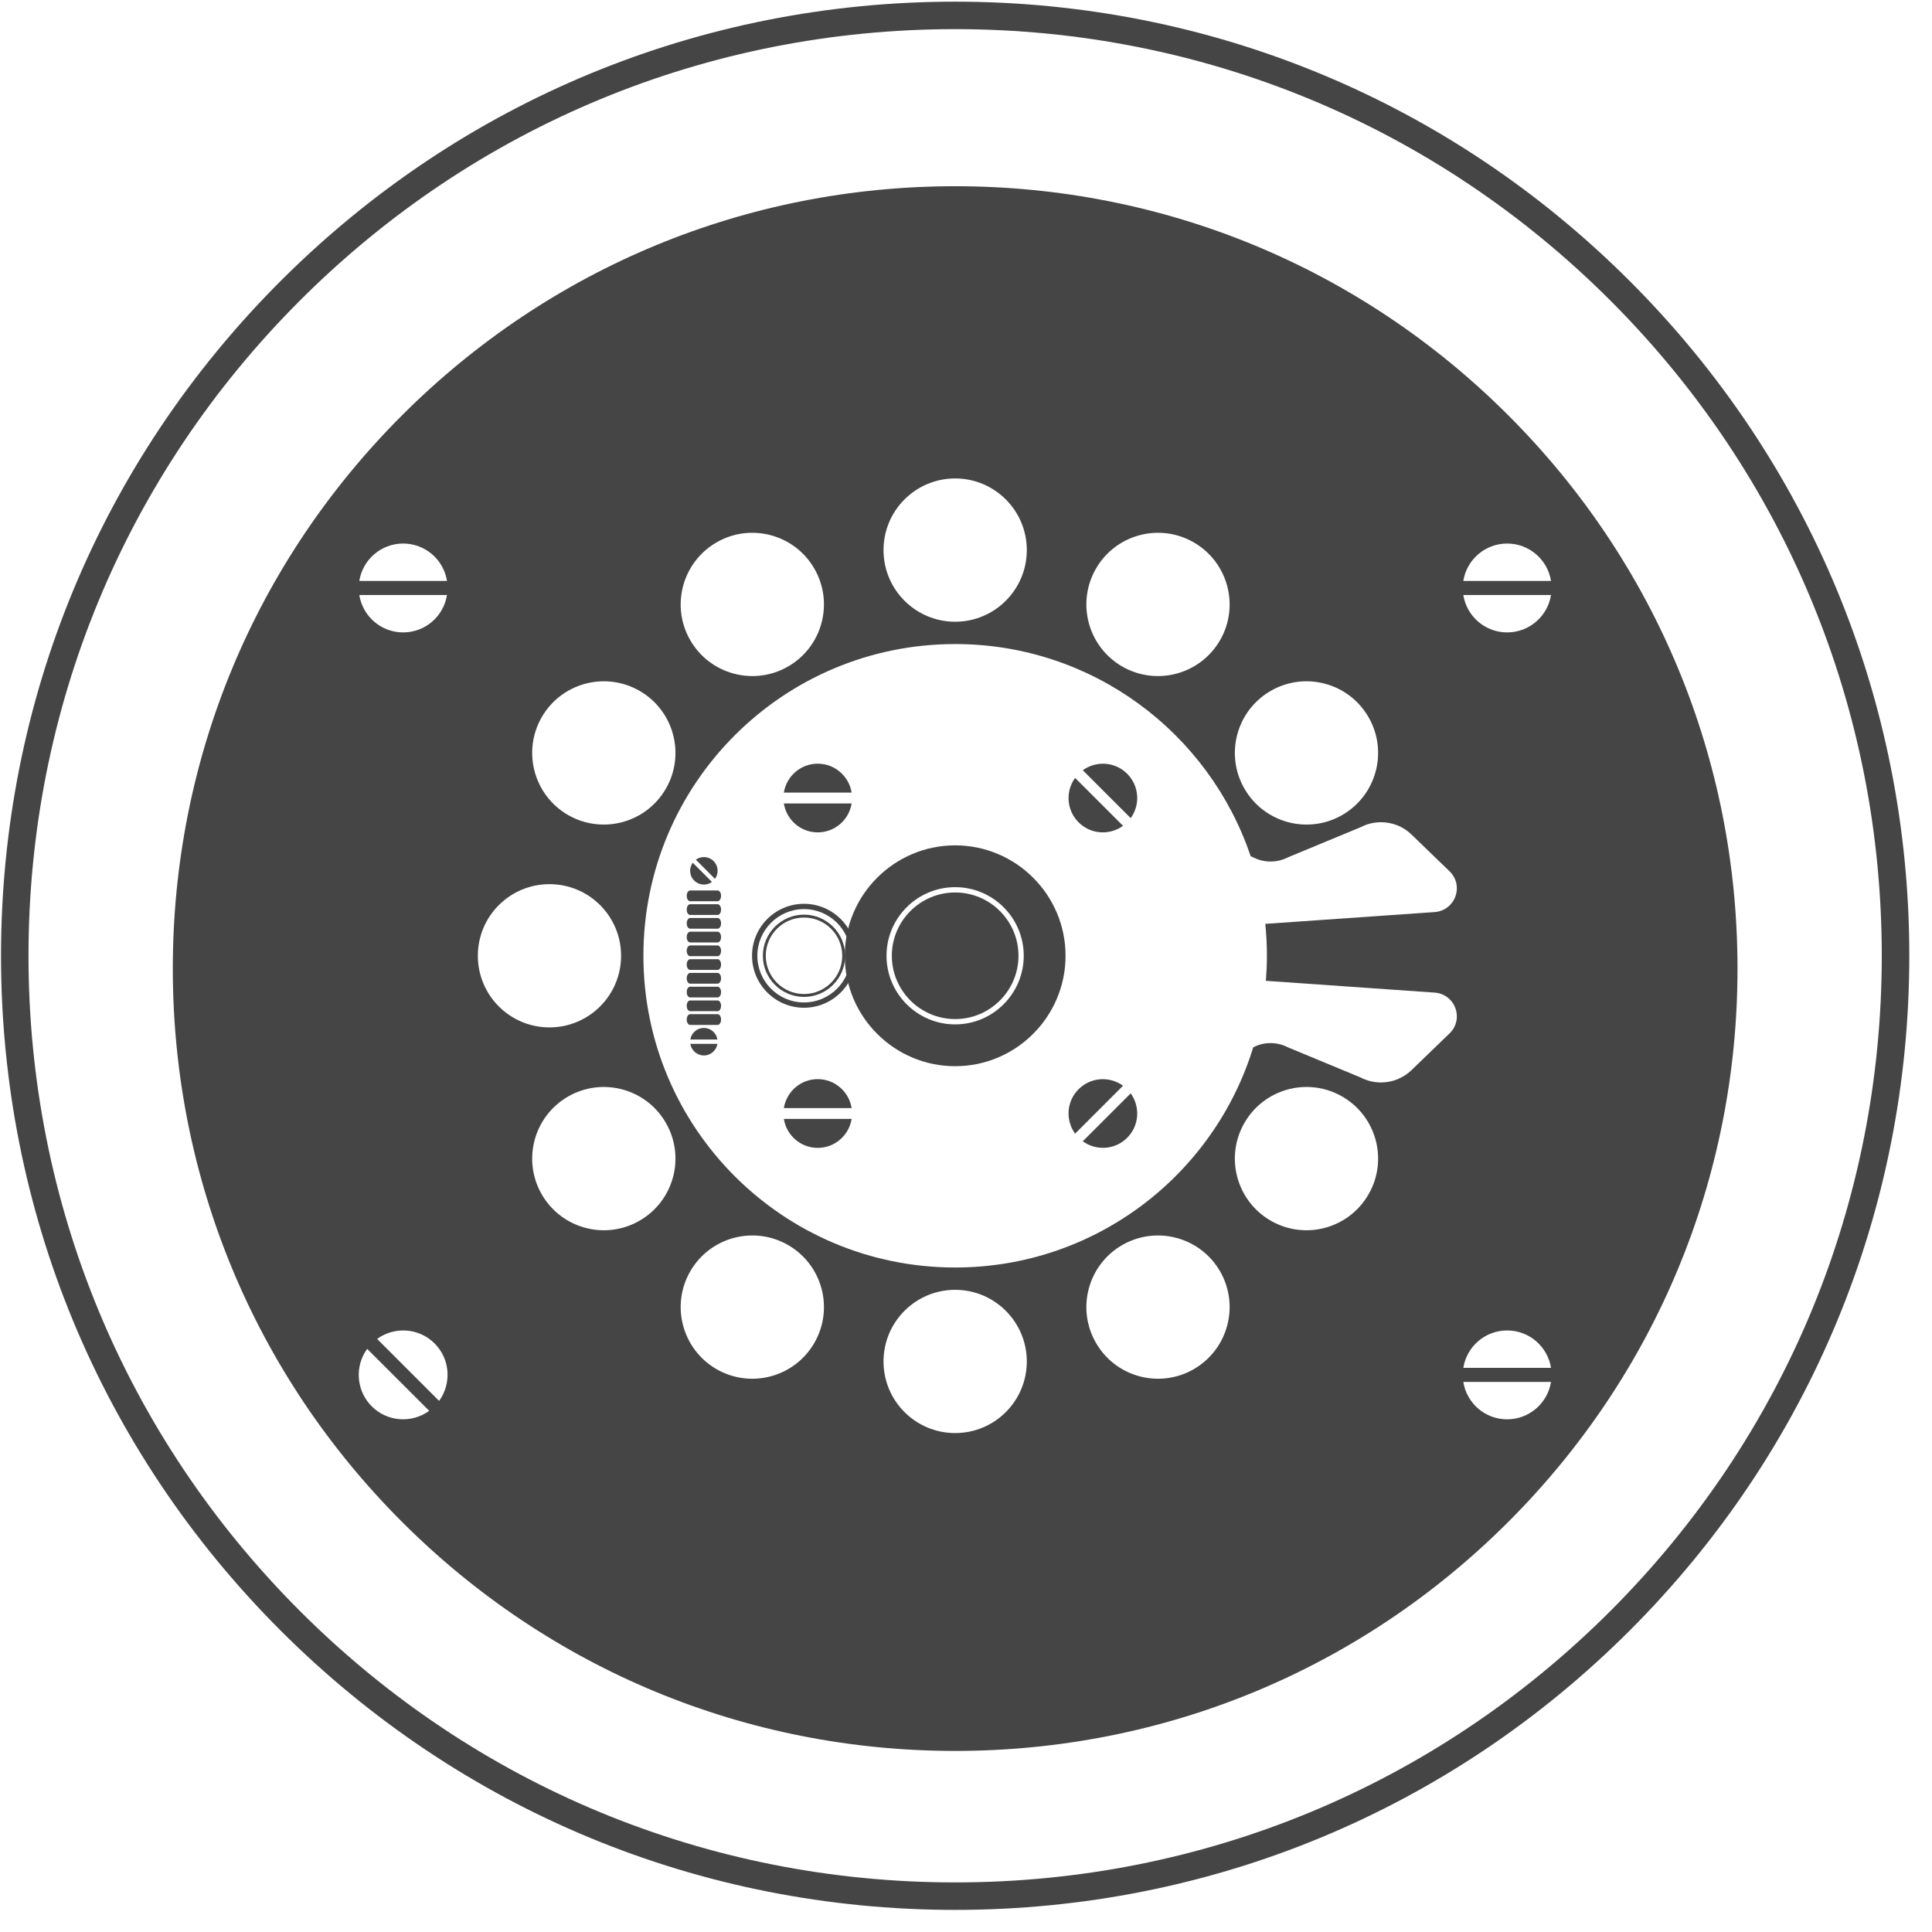
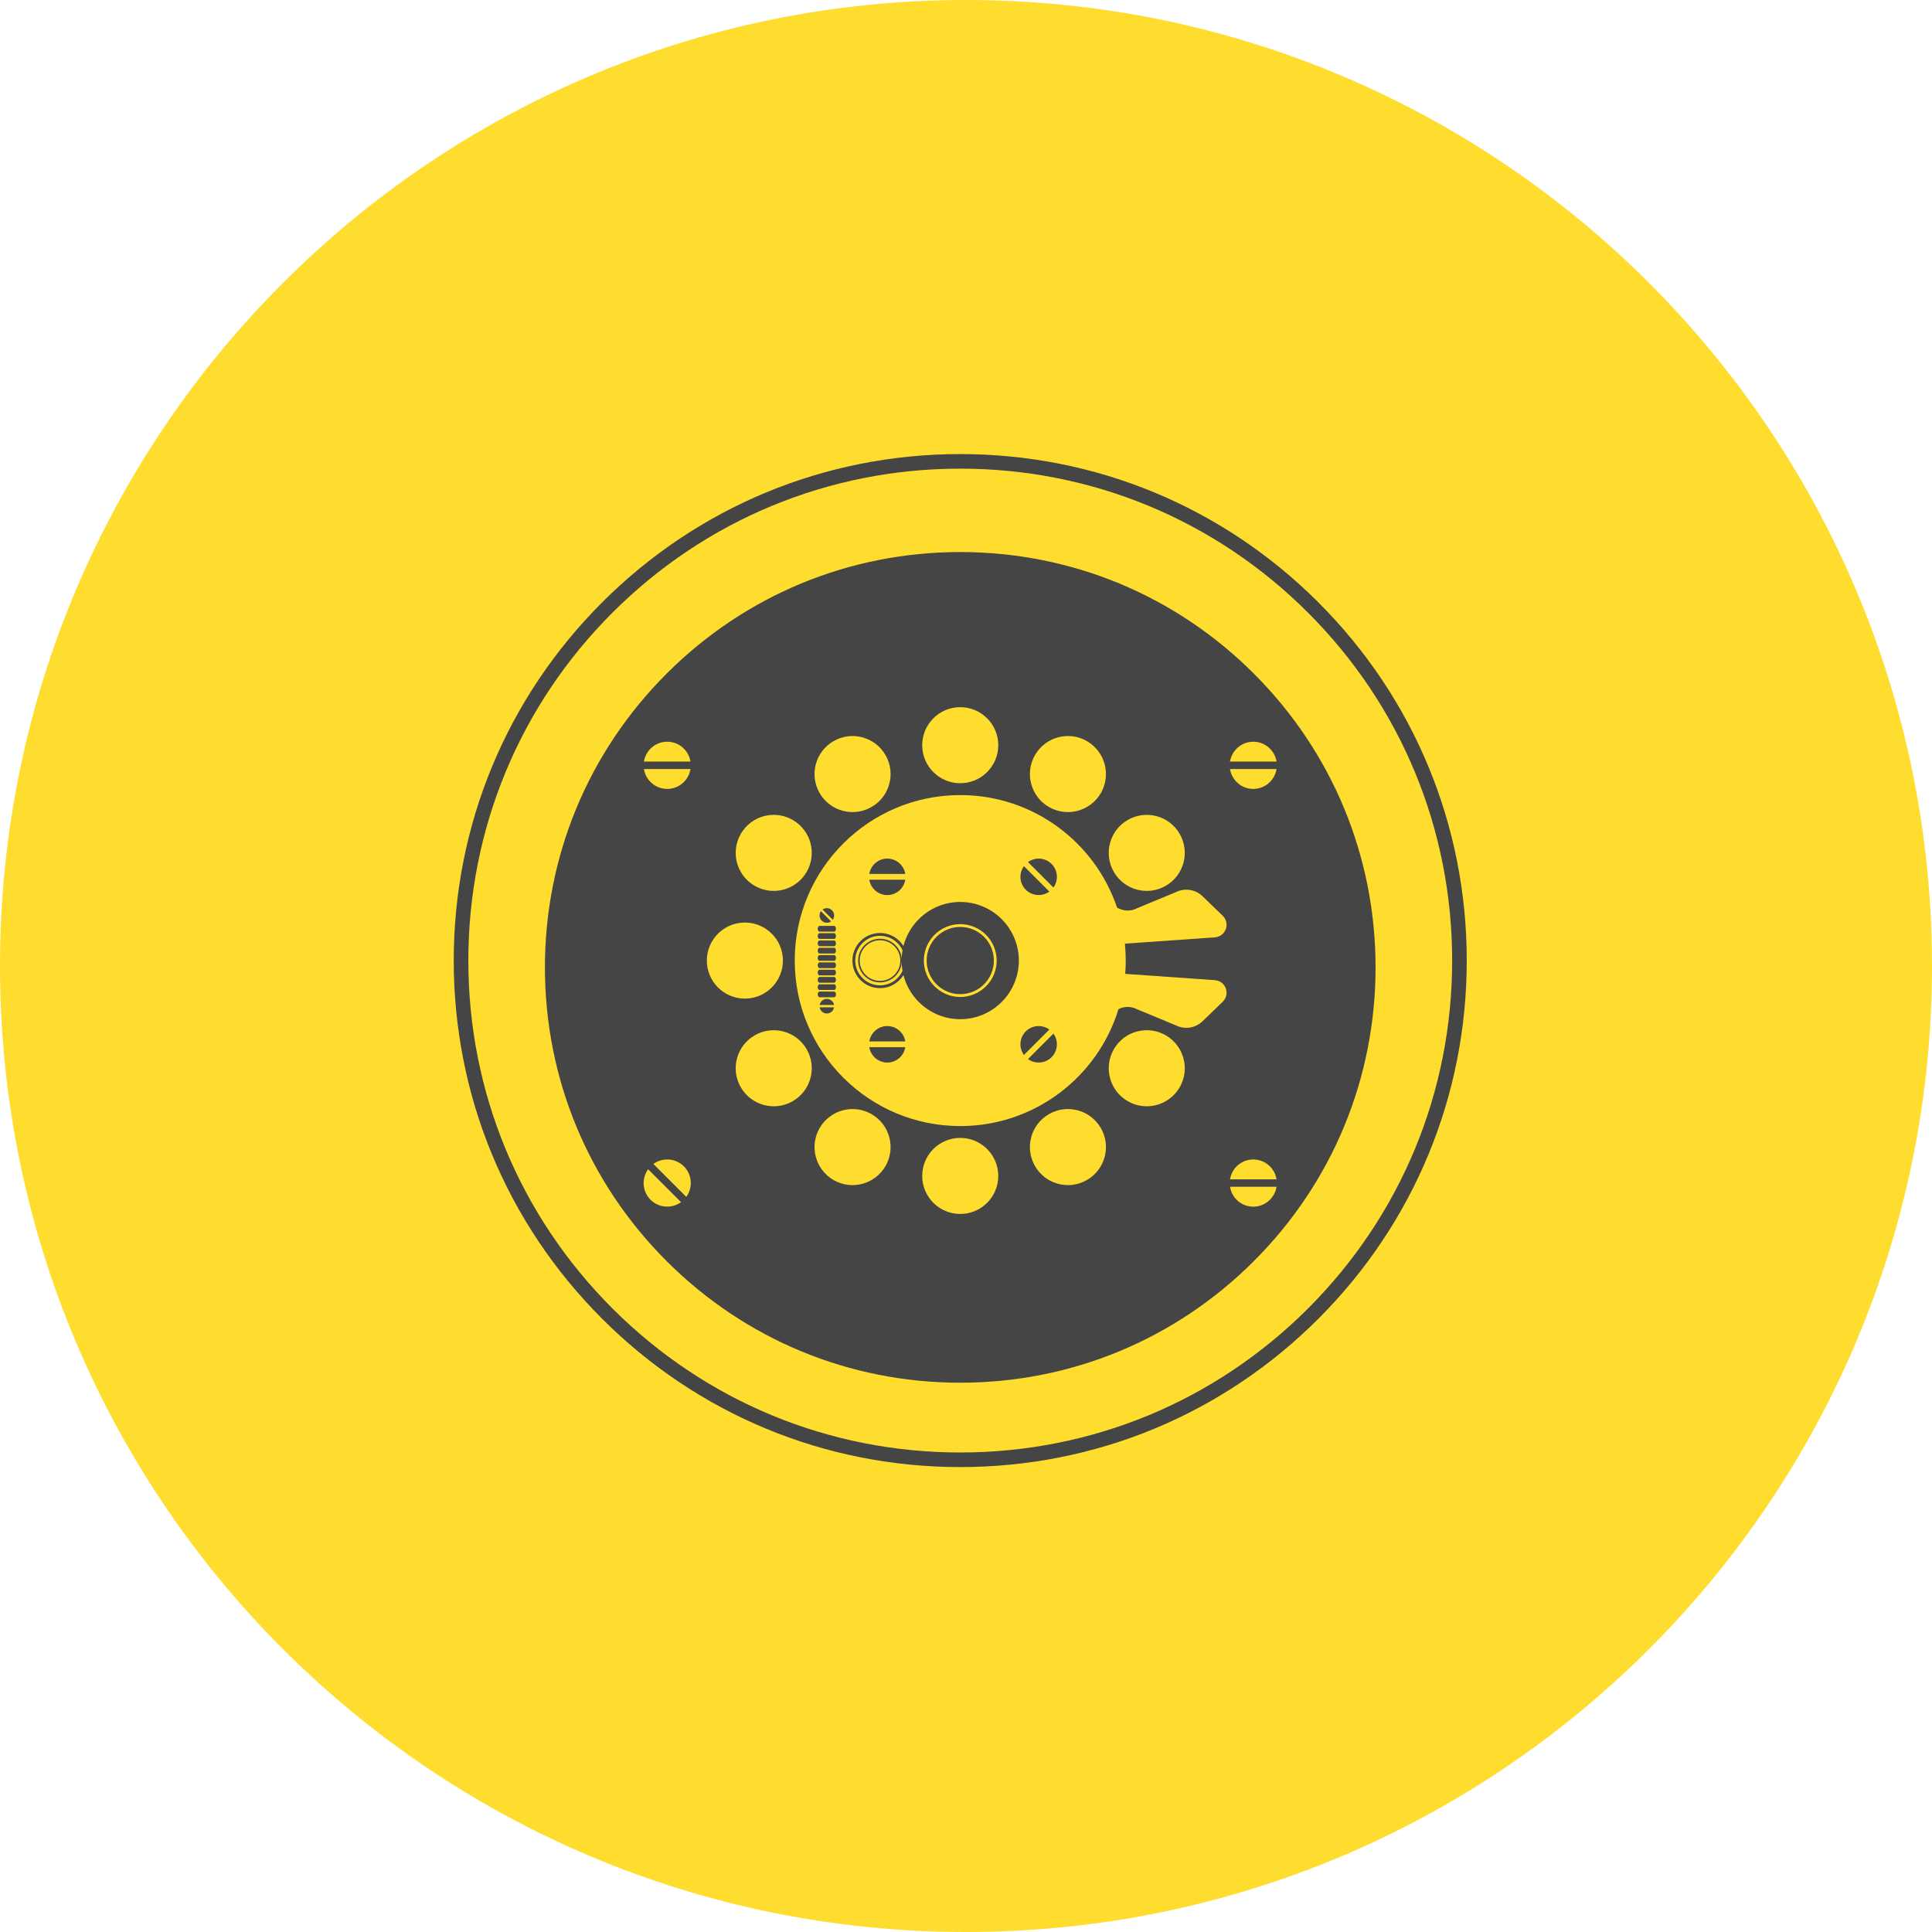
- <svg xmlns="http://www.w3.org/2000/svg" width="36px" height="36px" viewBox="0 0 36 36" version="1.1">
+ <svg xmlns="http://www.w3.org/2000/svg" width="81px" height="81px" viewBox="0 0 81 81" version="1.1">
  <defs />
  <g id="Page-1" stroke="none" stroke-width="1" fill="none" fill-rule="evenodd">
-     <g id="Desktop" transform="translate(-503, -2875)" fill="#454545">
-       <g id="Imported-Layers-2" transform="translate(503, 2875)">
-         <path d="M17.798,35.588 C13.049,35.588 8.585,33.739 5.227,30.381 C1.869,27.023 0.019,22.558 0.019,17.809 C0.019,13.061 1.869,8.596 5.227,5.238 C8.585,1.88 13.049,0.031 17.798,0.031 C22.547,0.031 27.011,1.88 30.369,5.238 C33.727,8.596 35.577,13.061 35.577,17.809 C35.577,22.558 33.727,27.023 30.369,30.381 C27.011,33.739 22.547,35.588 17.798,35.588 L17.798,35.588 Z M17.798,0.543 C13.186,0.543 8.85,2.339 5.589,5.6 C2.327,8.861 0.531,13.197 0.531,17.809 C0.531,22.421 2.327,26.757 5.589,30.019 C8.85,33.28 13.186,35.076 17.798,35.076 C22.41,35.076 26.746,33.28 30.007,30.019 C33.268,26.757 35.064,22.421 35.064,17.809 C35.064,13.197 33.268,8.861 30.007,5.6 C26.746,2.339 22.41,0.543 17.798,0.543 L17.798,0.543 Z" id="Fill-1" />
-         <path d="M14.981,18.576 C14.559,18.576 14.215,18.232 14.215,17.809 C14.215,17.387 14.559,17.043 14.981,17.043 C15.404,17.043 15.748,17.387 15.748,17.809 C15.748,18.232 15.404,18.576 14.981,18.576 L14.981,18.576 Z M14.981,17.097 C14.588,17.097 14.269,17.416 14.269,17.809 C14.269,18.202 14.588,18.522 14.981,18.522 C15.375,18.522 15.694,18.202 15.694,17.809 C15.694,17.416 15.375,17.097 14.981,17.097 L14.981,17.097 Z" id="Fill-2" />
-         <path d="M14.981,18.778 C14.447,18.778 14.013,18.343 14.013,17.809 C14.013,17.275 14.447,16.841 14.981,16.841 C15.515,16.841 15.95,17.275 15.95,17.809 C15.95,18.343 15.515,18.778 14.981,18.778 L14.981,18.778 Z M14.981,16.94 C14.502,16.94 14.112,17.33 14.112,17.809 C14.112,18.289 14.502,18.679 14.981,18.679 C15.461,18.679 15.851,18.289 15.851,17.809 C15.851,17.33 15.461,16.94 14.981,16.94 L14.981,16.94 Z" id="Fill-3" />
-         <path d="M28.106,7.74 C25.353,4.987 21.692,3.47 17.798,3.47 C13.904,3.47 10.243,4.987 7.49,7.74 C4.736,10.494 3.22,14.154 3.22,18.048 C3.22,21.942 4.736,25.603 7.49,28.357 C10.243,31.11 13.904,32.626 17.798,32.626 C21.692,32.626 25.353,31.11 28.106,28.357 C30.86,25.603 32.376,21.942 32.376,18.048 C32.376,14.154 30.86,10.494 28.106,7.74 L28.106,7.74 Z M28.084,10.128 C28.496,10.128 28.838,10.43 28.901,10.825 L27.267,10.825 C27.329,10.43 27.671,10.128 28.084,10.128 L28.084,10.128 Z M23.677,12.874 C24.316,12.505 25.132,12.724 25.5,13.362 C25.869,14.001 25.65,14.817 25.012,15.186 C24.374,15.554 23.557,15.335 23.189,14.697 C22.82,14.059 23.039,13.242 23.677,12.874 L23.677,12.874 Z M20.422,10.595 C20.79,9.957 21.607,9.738 22.245,10.107 C22.883,10.476 23.102,11.292 22.734,11.93 C22.365,12.568 21.549,12.787 20.91,12.419 C20.272,12.05 20.053,11.234 20.422,10.595 L20.422,10.595 Z M17.798,8.915 C18.535,8.915 19.133,9.513 19.133,10.25 C19.133,10.987 18.535,11.585 17.798,11.585 C17.061,11.585 16.463,10.987 16.463,10.25 C16.463,9.513 17.061,8.915 17.798,8.915 L17.798,8.915 Z M13.351,10.107 C13.989,9.738 14.806,9.957 15.174,10.595 C15.543,11.234 15.324,12.05 14.686,12.419 C14.047,12.787 13.231,12.568 12.862,11.93 C12.494,11.292 12.713,10.476 13.351,10.107 L13.351,10.107 Z M10.095,13.362 C10.464,12.724 11.28,12.505 11.919,12.874 C12.557,13.242 12.776,14.059 12.407,14.697 C12.039,15.335 11.222,15.554 10.584,15.186 C9.946,14.817 9.727,14.001 10.095,13.362 L10.095,13.362 Z M7.512,10.128 C7.925,10.128 8.267,10.43 8.329,10.825 L6.695,10.825 C6.758,10.43 7.099,10.128 7.512,10.128 L7.512,10.128 Z M8.329,11.087 C8.267,11.482 7.925,11.784 7.512,11.784 C7.099,11.784 6.758,11.482 6.695,11.087 L8.329,11.087 L8.329,11.087 Z M6.927,26.205 C6.635,25.913 6.607,25.457 6.842,25.134 L7.998,26.289 C7.674,26.524 7.219,26.496 6.927,26.205 L6.927,26.205 Z M8.182,26.104 L7.027,24.949 C7.351,24.714 7.806,24.741 8.098,25.033 C8.39,25.325 8.417,25.78 8.182,26.104 L8.182,26.104 Z M8.904,17.809 C8.904,17.072 9.501,16.475 10.239,16.475 C10.976,16.475 11.573,17.072 11.573,17.809 C11.573,18.547 10.976,19.144 10.239,19.144 C9.501,19.144 8.904,18.547 8.904,17.809 L8.904,17.809 Z M11.919,22.745 C11.28,23.114 10.464,22.895 10.095,22.256 C9.727,21.618 9.946,20.802 10.584,20.433 C11.222,20.065 12.039,20.283 12.407,20.922 C12.776,21.56 12.557,22.376 11.919,22.745 L11.919,22.745 Z M15.174,25.023 C14.806,25.662 13.989,25.88 13.351,25.512 C12.713,25.143 12.494,24.327 12.862,23.689 C13.231,23.05 14.047,22.832 14.686,23.2 C15.324,23.569 15.543,24.385 15.174,25.023 L15.174,25.023 Z M17.798,26.703 C17.061,26.703 16.463,26.106 16.463,25.369 C16.463,24.632 17.061,24.034 17.798,24.034 C18.535,24.034 19.133,24.632 19.133,25.369 C19.133,26.106 18.535,26.703 17.798,26.703 L17.798,26.703 Z M22.245,25.512 C21.607,25.88 20.79,25.662 20.422,25.023 C20.053,24.385 20.272,23.569 20.91,23.2 C21.549,22.832 22.365,23.05 22.734,23.689 C23.102,24.327 22.883,25.143 22.245,25.512 L22.245,25.512 Z M25.5,22.256 C25.132,22.895 24.316,23.114 23.677,22.745 C23.039,22.376 22.82,21.56 23.189,20.922 C23.557,20.283 24.374,20.065 25.012,20.433 C25.65,20.802 25.869,21.618 25.5,22.256 L25.5,22.256 Z M23.607,17.809 C23.607,17.967 23.6,18.122 23.588,18.276 L26.734,18.496 C26.91,18.509 27.058,18.62 27.119,18.786 C27.179,18.953 27.138,19.133 27.01,19.256 L26.302,19.94 C26.149,20.088 25.946,20.17 25.732,20.17 C25.6,20.17 25.468,20.138 25.352,20.077 L24.002,19.517 C23.799,19.412 23.564,19.411 23.369,19.507 L23.352,19.515 C22.623,21.891 20.412,23.618 17.798,23.618 C14.59,23.618 11.989,21.018 11.989,17.809 C11.989,14.601 14.59,12.001 17.798,12.001 C20.357,12.001 22.53,13.656 23.304,15.954 L23.367,15.983 C23.566,16.08 23.804,16.076 23.997,15.976 L25.357,15.412 C25.468,15.353 25.6,15.321 25.732,15.321 C25.946,15.321 26.149,15.402 26.302,15.551 L27.01,16.235 C27.138,16.358 27.179,16.538 27.119,16.704 C27.058,16.871 26.91,16.982 26.734,16.995 L23.577,17.215 C23.597,17.411 23.607,17.609 23.607,17.809 L23.607,17.809 Z M28.084,26.447 C27.671,26.447 27.329,26.145 27.267,25.75 L28.901,25.75 C28.838,26.145 28.496,26.447 28.084,26.447 L28.084,26.447 Z M27.267,25.488 C27.329,25.093 27.671,24.791 28.084,24.791 C28.496,24.791 28.838,25.093 28.901,25.488 L27.267,25.488 L27.267,25.488 Z M28.084,11.784 C27.671,11.784 27.329,11.482 27.267,11.087 L28.901,11.087 C28.838,11.482 28.496,11.784 28.084,11.784 L28.084,11.784 Z" id="Fill-4" />
-         <path d="M17.798,18.888 C17.203,18.888 16.719,18.404 16.719,17.809 C16.719,17.215 17.203,16.731 17.798,16.731 C18.393,16.731 18.877,17.215 18.877,17.809 C18.877,18.404 18.393,18.888 17.798,18.888 L17.798,18.888 Z M17.798,16.814 C17.249,16.814 16.803,17.261 16.803,17.809 C16.803,18.358 17.249,18.805 17.798,18.805 C18.347,18.805 18.793,18.358 18.793,17.809 C18.793,17.261 18.347,16.814 17.798,16.814 L17.798,16.814 Z" id="Fill-5" />
-         <path d="M17.798,15.752 C16.664,15.752 15.741,16.675 15.741,17.809 C15.741,18.944 16.664,19.867 17.798,19.867 C18.932,19.867 19.855,18.944 19.855,17.809 C19.855,16.675 18.932,15.752 17.798,15.752 L17.798,15.752 Z M17.798,19.088 C17.093,19.088 16.519,18.514 16.519,17.809 C16.519,17.104 17.093,16.531 17.798,16.531 C18.503,16.531 19.076,17.104 19.076,17.809 C19.076,18.514 18.503,19.088 17.798,19.088 L17.798,19.088 Z" id="Fill-6" />
-         <path d="M17.798,16.63 C17.148,16.63 16.618,17.159 16.618,17.809 C16.618,18.46 17.148,18.989 17.798,18.989 C18.448,18.989 18.978,18.46 18.978,17.809 C18.978,17.159 18.448,16.63 17.798,16.63" id="Fill-7" />
-         <path d="M15.869,14.769 C15.82,14.464 15.556,14.23 15.237,14.23 C14.918,14.23 14.655,14.464 14.606,14.769 L15.869,14.769" id="Fill-8" />
-         <path d="M14.606,14.971 C14.655,15.277 14.918,15.51 15.237,15.51 C15.556,15.51 15.82,15.277 15.869,14.971 L14.606,14.971" id="Fill-9" />
-         <path d="M21.069,15.245 C21.25,14.995 21.229,14.643 21.003,14.418 C20.778,14.192 20.426,14.171 20.176,14.352 L21.069,15.245" id="Fill-10" />
-         <path d="M20.033,14.495 C19.851,14.746 19.872,15.097 20.098,15.323 C20.324,15.549 20.675,15.57 20.926,15.388 L20.033,14.495" id="Fill-11" />
-         <path d="M15.869,20.648 C15.82,20.342 15.556,20.108 15.237,20.108 C14.918,20.108 14.655,20.342 14.606,20.648 L15.869,20.648" id="Fill-12" />
-         <path d="M14.606,20.849 C14.655,21.155 14.918,21.389 15.237,21.389 C15.556,21.389 15.82,21.155 15.869,20.849 L14.606,20.849" id="Fill-13" />
-         <path d="M20.926,20.231 C20.675,20.049 20.324,20.07 20.098,20.296 C19.872,20.521 19.851,20.873 20.033,21.124 L20.926,20.231" id="Fill-14" />
-         <path d="M20.176,21.266 C20.426,21.448 20.778,21.427 21.003,21.201 C21.229,20.976 21.25,20.624 21.069,20.373 L20.176,21.266" id="Fill-15" />
-         <path id="Fill-16" d="M13.323,16.377 C13.396,16.276 13.387,16.136 13.297,16.045 C13.207,15.955 13.066,15.946 12.966,16.019 L13.323,16.377" />
-         <path id="Fill-17" d="M12.908,16.076 C12.836,16.177 12.844,16.317 12.935,16.408 C13.025,16.498 13.166,16.507 13.266,16.434 L12.908,16.076" />
-         <path id="Fill-18" d="M12.863,19.451 C12.883,19.573 12.988,19.667 13.116,19.667 C13.243,19.667 13.349,19.573 13.368,19.451 L12.863,19.451" />
-         <path id="Fill-19" d="M13.368,19.37 C13.349,19.248 13.243,19.154 13.116,19.154 C12.988,19.154 12.883,19.248 12.863,19.37 L13.368,19.37" />
-         <path id="Fill-20" d="M13.372,16.793 L12.86,16.793 C12.824,16.793 12.796,16.748 12.796,16.693 C12.796,16.638 12.824,16.593 12.86,16.593 L13.372,16.593 C13.407,16.593 13.436,16.638 13.436,16.693 C13.436,16.748 13.407,16.793 13.372,16.793" />
-         <path id="Fill-21" d="M13.372,17.049 L12.86,17.049 C12.824,17.049 12.796,17.005 12.796,16.949 C12.796,16.894 12.824,16.849 12.86,16.849 L13.372,16.849 C13.407,16.849 13.436,16.894 13.436,16.949 C13.436,17.005 13.407,17.049 13.372,17.049" />
-         <path id="Fill-22" d="M13.372,17.305 L12.86,17.305 C12.824,17.305 12.796,17.261 12.796,17.205 C12.796,17.15 12.824,17.105 12.86,17.105 L13.372,17.105 C13.407,17.105 13.436,17.15 13.436,17.205 C13.436,17.261 13.407,17.305 13.372,17.305" />
-         <path id="Fill-23" d="M13.372,17.561 L12.86,17.561 C12.824,17.561 12.796,17.517 12.796,17.461 C12.796,17.406 12.824,17.361 12.86,17.361 L13.372,17.361 C13.407,17.361 13.436,17.406 13.436,17.461 C13.436,17.517 13.407,17.561 13.372,17.561" />
-         <path id="Fill-24" d="M13.372,17.817 L12.86,17.817 C12.824,17.817 12.796,17.773 12.796,17.717 C12.796,17.662 12.824,17.617 12.86,17.617 L13.372,17.617 C13.407,17.617 13.436,17.662 13.436,17.717 C13.436,17.773 13.407,17.817 13.372,17.817" />
-         <path id="Fill-25" d="M13.372,18.073 L12.86,18.073 C12.824,18.073 12.796,18.029 12.796,17.973 C12.796,17.918 12.824,17.873 12.86,17.873 L13.372,17.873 C13.407,17.873 13.436,17.918 13.436,17.973 C13.436,18.029 13.407,18.073 13.372,18.073" />
-         <path id="Fill-26" d="M13.372,18.329 L12.86,18.329 C12.824,18.329 12.796,18.285 12.796,18.229 C12.796,18.174 12.824,18.129 12.86,18.129 L13.372,18.129 C13.407,18.129 13.436,18.174 13.436,18.229 C13.436,18.285 13.407,18.329 13.372,18.329" />
-         <path id="Fill-27" d="M13.372,18.586 L12.86,18.586 C12.824,18.586 12.796,18.541 12.796,18.486 C12.796,18.43 12.824,18.386 12.86,18.386 L13.372,18.386 C13.407,18.386 13.436,18.43 13.436,18.486 C13.436,18.541 13.407,18.586 13.372,18.586" />
-         <path id="Fill-28" d="M13.372,18.842 L12.86,18.842 C12.824,18.842 12.796,18.797 12.796,18.742 C12.796,18.686 12.824,18.642 12.86,18.642 L13.372,18.642 C13.407,18.642 13.436,18.686 13.436,18.742 C13.436,18.797 13.407,18.842 13.372,18.842" />
-         <path id="Fill-29" d="M13.372,19.098 L12.86,19.098 C12.824,19.098 12.796,19.053 12.796,18.998 C12.796,18.942 12.824,18.898 12.86,18.898 L13.372,18.898 C13.407,18.898 13.436,18.942 13.436,18.998 C13.436,19.053 13.407,19.098 13.372,19.098" />
+     <g id="Desktop" transform="translate(-485, -3105)">
+       <g id="Rectangle-1-Copy-+-Imported-Layers-2" transform="translate(485, 3105)">
+         <rect id="Rectangle-1-Copy" fill="#FFDD2E" x="0" y="0" width="81" height="81" rx="92.16" />
+         <g id="Imported-Layers-2" transform="translate(19, 19)" fill="#454545">
+           <path d="M21.259,42.508 C15.587,42.508 10.254,40.299 6.243,36.288 C2.232,32.277 0.023,26.945 0.023,21.272 C0.023,15.6 2.232,10.267 6.243,6.257 C10.254,2.246 15.587,0.037 21.259,0.037 C26.931,0.037 32.264,2.246 36.275,6.257 C40.285,10.267 42.494,15.6 42.494,21.272 C42.494,26.945 40.285,32.277 36.275,36.288 C32.264,40.299 26.931,42.508 21.259,42.508 L21.259,42.508 Z M21.259,0.648 C15.75,0.648 10.571,2.794 6.675,6.689 C2.78,10.584 0.635,15.764 0.635,21.272 C0.635,26.781 2.78,31.96 6.675,35.856 C10.571,39.751 15.75,41.896 21.259,41.896 C26.767,41.896 31.947,39.751 35.842,35.856 C39.737,31.96 41.882,26.781 41.882,21.272 C41.882,15.764 39.737,10.584 35.842,6.689 C31.947,2.794 26.767,0.648 21.259,0.648 L21.259,0.648 Z" id="Fill-1" />
+           <path d="M17.894,22.187 C17.39,22.187 16.979,21.777 16.979,21.272 C16.979,20.768 17.39,20.357 17.894,20.357 C18.399,20.357 18.81,20.768 18.81,21.272 C18.81,21.777 18.399,22.187 17.894,22.187 L17.894,22.187 Z M17.894,20.421 C17.425,20.421 17.043,20.803 17.043,21.272 C17.043,21.742 17.425,22.124 17.894,22.124 C18.364,22.124 18.746,21.742 18.746,21.272 C18.746,20.803 18.364,20.421 17.894,20.421 L17.894,20.421 Z" id="Fill-2" />
+           <path d="M17.894,22.429 C17.257,22.429 16.738,21.91 16.738,21.272 C16.738,20.634 17.257,20.116 17.894,20.116 C18.532,20.116 19.051,20.634 19.051,21.272 C19.051,21.91 18.532,22.429 17.894,22.429 L17.894,22.429 Z M17.894,20.234 C17.322,20.234 16.856,20.7 16.856,21.272 C16.856,21.845 17.322,22.311 17.894,22.311 C18.467,22.311 18.933,21.845 18.933,21.272 C18.933,20.7 18.467,20.234 17.894,20.234 L17.894,20.234 Z" id="Fill-3" />
+           <path d="M33.571,9.245 C30.282,5.956 25.91,4.145 21.259,4.145 C16.608,4.145 12.235,5.956 8.946,9.245 C5.657,12.534 3.846,16.907 3.846,21.558 C3.846,26.209 5.657,30.582 8.946,33.87 C12.235,37.159 16.608,38.971 21.259,38.971 C25.91,38.971 30.282,37.159 33.571,33.87 C36.86,30.582 38.671,26.209 38.671,21.558 C38.671,16.907 36.86,12.534 33.571,9.245 L33.571,9.245 Z M33.544,12.097 C34.037,12.097 34.445,12.458 34.52,12.93 L32.569,12.93 C32.644,12.458 33.051,12.097 33.544,12.097 L33.544,12.097 Z M28.281,15.377 C29.044,14.937 30.019,15.198 30.459,15.961 C30.899,16.723 30.638,17.698 29.875,18.138 C29.113,18.579 28.138,18.317 27.698,17.555 C27.258,16.792 27.519,15.817 28.281,15.377 L28.281,15.377 Z M24.393,12.656 C24.833,11.893 25.808,11.632 26.57,12.072 C27.333,12.512 27.594,13.487 27.154,14.25 C26.714,15.012 25.739,15.274 24.976,14.833 C24.214,14.393 23.953,13.418 24.393,12.656 L24.393,12.656 Z M21.259,10.649 C22.139,10.649 22.853,11.363 22.853,12.243 C22.853,13.123 22.139,13.837 21.259,13.837 C20.378,13.837 19.664,13.123 19.664,12.243 C19.664,11.363 20.378,10.649 21.259,10.649 L21.259,10.649 Z M15.947,12.072 C16.709,11.632 17.684,11.893 18.125,12.656 C18.565,13.418 18.304,14.393 17.541,14.833 C16.779,15.274 15.804,15.012 15.363,14.25 C14.923,13.487 15.184,12.512 15.947,12.072 L15.947,12.072 Z M12.058,15.961 C12.499,15.198 13.474,14.937 14.236,15.377 C14.999,15.817 15.26,16.792 14.82,17.555 C14.379,18.317 13.404,18.579 12.642,18.138 C11.879,17.698 11.618,16.723 12.058,15.961 L12.058,15.961 Z M8.973,12.097 C9.466,12.097 9.874,12.458 9.949,12.93 L7.997,12.93 C8.072,12.458 8.48,12.097 8.973,12.097 L8.973,12.097 Z M9.949,13.243 C9.874,13.715 9.466,14.076 8.973,14.076 C8.48,14.076 8.072,13.715 7.997,13.243 L9.949,13.243 L9.949,13.243 Z M8.274,31.3 C7.925,30.951 7.892,30.407 8.173,30.021 L9.553,31.401 C9.166,31.681 8.622,31.648 8.274,31.3 L8.274,31.3 Z M9.773,31.18 L8.393,29.8 C8.78,29.519 9.324,29.552 9.673,29.901 C10.021,30.249 10.054,30.793 9.773,31.18 L9.773,31.18 Z M10.635,21.272 C10.635,20.392 11.349,19.678 12.229,19.678 C13.11,19.678 13.824,20.392 13.824,21.272 C13.824,22.153 13.11,22.867 12.229,22.867 C11.349,22.867 10.635,22.153 10.635,21.272 L10.635,21.272 Z M14.236,27.168 C13.474,27.608 12.499,27.347 12.058,26.584 C11.618,25.822 11.879,24.847 12.642,24.406 C13.404,23.966 14.379,24.227 14.82,24.99 C15.26,25.752 14.999,26.727 14.236,27.168 L14.236,27.168 Z M18.125,29.889 C17.684,30.652 16.709,30.913 15.947,30.473 C15.184,30.032 14.923,29.057 15.363,28.295 C15.804,27.532 16.779,27.271 17.541,27.711 C18.304,28.152 18.565,29.127 18.125,29.889 L18.125,29.889 Z M21.259,31.896 C20.378,31.896 19.664,31.182 19.664,30.302 C19.664,29.421 20.378,28.707 21.259,28.707 C22.139,28.707 22.853,29.421 22.853,30.302 C22.853,31.182 22.139,31.896 21.259,31.896 L21.259,31.896 Z M26.57,30.473 C25.808,30.913 24.833,30.652 24.393,29.889 C23.953,29.127 24.214,28.152 24.976,27.711 C25.739,27.271 26.714,27.532 27.154,28.295 C27.594,29.057 27.333,30.032 26.57,30.473 L26.57,30.473 Z M30.459,26.584 C30.019,27.347 29.044,27.608 28.281,27.168 C27.519,26.727 27.258,25.752 27.698,24.99 C28.138,24.227 29.113,23.966 29.875,24.406 C30.638,24.847 30.899,25.822 30.459,26.584 L30.459,26.584 Z M28.197,21.272 C28.197,21.46 28.189,21.646 28.175,21.83 L31.932,22.093 C32.143,22.107 32.319,22.24 32.392,22.439 C32.464,22.638 32.414,22.853 32.262,23 L31.417,23.817 C31.233,23.994 30.991,24.092 30.735,24.092 C30.578,24.092 30.421,24.054 30.281,23.981 L28.669,23.312 C28.427,23.187 28.146,23.186 27.913,23.3 L27.893,23.31 C27.022,26.147 24.382,28.211 21.259,28.211 C17.427,28.211 14.32,25.104 14.32,21.272 C14.32,17.44 17.427,14.334 21.259,14.334 C24.316,14.334 26.911,16.311 27.835,19.056 L27.911,19.09 C28.148,19.207 28.433,19.202 28.663,19.082 L30.287,18.408 C30.421,18.338 30.578,18.3 30.735,18.3 C30.991,18.3 31.233,18.397 31.417,18.575 L32.262,19.392 C32.414,19.539 32.464,19.754 32.392,19.953 C32.319,20.152 32.143,20.284 31.932,20.299 L28.161,20.563 C28.185,20.796 28.197,21.033 28.197,21.272 L28.197,21.272 Z M33.544,31.59 C33.051,31.59 32.644,31.228 32.569,30.756 L34.52,30.756 C34.445,31.228 34.037,31.59 33.544,31.59 L33.544,31.59 Z M32.569,30.444 C32.644,29.972 33.051,29.611 33.544,29.611 C34.037,29.611 34.445,29.972 34.52,30.444 L32.569,30.444 L32.569,30.444 Z M33.544,14.076 C33.051,14.076 32.644,13.715 32.569,13.243 L34.52,13.243 C34.445,13.715 34.037,14.076 33.544,14.076 L33.544,14.076 Z" id="Fill-4" />
+           <path d="M21.259,22.561 C20.548,22.561 19.97,21.983 19.97,21.272 C19.97,20.562 20.548,19.984 21.259,19.984 C21.969,19.984 22.547,20.562 22.547,21.272 C22.547,21.983 21.969,22.561 21.259,22.561 L21.259,22.561 Z M21.259,20.083 C20.603,20.083 20.07,20.617 20.07,21.272 C20.07,21.928 20.603,22.461 21.259,22.461 C21.914,22.461 22.448,21.928 22.448,21.272 C22.448,20.617 21.914,20.083 21.259,20.083 L21.259,20.083 Z" id="Fill-5" />
+           <path d="M21.259,18.815 C19.904,18.815 18.801,19.917 18.801,21.272 C18.801,22.627 19.904,23.73 21.259,23.73 C22.614,23.73 23.716,22.627 23.716,21.272 C23.716,19.917 22.614,18.815 21.259,18.815 L21.259,18.815 Z M21.259,22.799 C20.417,22.799 19.732,22.114 19.732,21.272 C19.732,20.43 20.417,19.745 21.259,19.745 C22.101,19.745 22.786,20.43 22.786,21.272 C22.786,22.114 22.101,22.799 21.259,22.799 L21.259,22.799 Z" id="Fill-6" />
+           <path d="M21.259,19.863 C20.482,19.863 19.85,20.495 19.85,21.272 C19.85,22.049 20.482,22.681 21.259,22.681 C22.036,22.681 22.668,22.049 22.668,21.272 C22.668,20.495 22.036,19.863 21.259,19.863" id="Fill-7" />
+           <path d="M18.954,17.641 C18.896,17.276 18.581,16.997 18.2,16.997 C17.819,16.997 17.504,17.276 17.446,17.641 L18.954,17.641" id="Fill-8" />
+           <path d="M17.446,17.882 C17.504,18.247 17.819,18.526 18.2,18.526 C18.581,18.526 18.896,18.247 18.954,17.882 L17.446,17.882" id="Fill-9" />
+           <path d="M25.165,18.21 C25.382,17.911 25.357,17.491 25.087,17.221 C24.818,16.952 24.398,16.926 24.099,17.143 L25.165,18.21" id="Fill-10" />
+           <path d="M23.928,17.314 C23.711,17.613 23.736,18.033 24.006,18.302 C24.275,18.572 24.696,18.597 24.995,18.38 L23.928,17.314" id="Fill-11" />
+           <path d="M18.954,24.662 C18.896,24.298 18.581,24.018 18.2,24.018 C17.819,24.018 17.504,24.298 17.446,24.662 L18.954,24.662" id="Fill-12" />
+           <path d="M17.446,24.904 C17.504,25.268 17.819,25.548 18.2,25.548 C18.581,25.548 18.896,25.268 18.954,24.904 L17.446,24.904" id="Fill-13" />
+           <path d="M24.995,24.164 C24.696,23.947 24.275,23.973 24.006,24.242 C23.736,24.512 23.711,24.932 23.928,25.231 L24.995,24.164" id="Fill-14" />
+           <path d="M24.099,25.402 C24.398,25.618 24.818,25.593 25.087,25.324 C25.357,25.054 25.382,24.634 25.165,24.335 L24.099,25.402" id="Fill-15" />
+           <path id="Fill-16" d="M15.914,19.561 C16,19.441 15.99,19.273 15.882,19.165 C15.775,19.057 15.606,19.047 15.487,19.134 L15.914,19.561" />
+           <path id="Fill-17" d="M15.418,19.202 C15.332,19.322 15.342,19.49 15.45,19.598 C15.558,19.706 15.726,19.716 15.845,19.629 L15.418,19.202" />
+           <path id="Fill-18" d="M15.364,23.233 C15.387,23.379 15.514,23.491 15.666,23.491 C15.819,23.491 15.945,23.379 15.968,23.233 L15.364,23.233" />
+           <path id="Fill-19" d="M15.968,23.136 C15.945,22.99 15.819,22.879 15.666,22.879 C15.514,22.879 15.387,22.99 15.364,23.136 L15.968,23.136" />
+           <path id="Fill-20" d="M15.972,20.059 L15.36,20.059 C15.318,20.059 15.284,20.005 15.284,19.939 C15.284,19.873 15.318,19.82 15.36,19.82 L15.972,19.82 C16.014,19.82 16.048,19.873 16.048,19.939 C16.048,20.005 16.014,20.059 15.972,20.059" />
+           <path id="Fill-21" d="M15.972,20.364 L15.36,20.364 C15.318,20.364 15.284,20.311 15.284,20.245 C15.284,20.179 15.318,20.125 15.36,20.125 L15.972,20.125 C16.014,20.125 16.048,20.179 16.048,20.245 C16.048,20.311 16.014,20.364 15.972,20.364" />
+           <path id="Fill-22" d="M15.972,20.67 L15.36,20.67 C15.318,20.67 15.284,20.617 15.284,20.551 C15.284,20.485 15.318,20.431 15.36,20.431 L15.972,20.431 C16.014,20.431 16.048,20.485 16.048,20.551 C16.048,20.617 16.014,20.67 15.972,20.67" />
+           <path id="Fill-23" d="M15.972,20.976 L15.36,20.976 C15.318,20.976 15.284,20.923 15.284,20.857 C15.284,20.791 15.318,20.737 15.36,20.737 L15.972,20.737 C16.014,20.737 16.048,20.791 16.048,20.857 C16.048,20.923 16.014,20.976 15.972,20.976" />
+           <path id="Fill-24" d="M15.972,21.282 L15.36,21.282 C15.318,21.282 15.284,21.228 15.284,21.162 C15.284,21.096 15.318,21.043 15.36,21.043 L15.972,21.043 C16.014,21.043 16.048,21.096 16.048,21.162 C16.048,21.228 16.014,21.282 15.972,21.282" />
+           <path id="Fill-25" d="M15.972,21.588 L15.36,21.588 C15.318,21.588 15.284,21.534 15.284,21.468 C15.284,21.402 15.318,21.349 15.36,21.349 L15.972,21.349 C16.014,21.349 16.048,21.402 16.048,21.468 C16.048,21.534 16.014,21.588 15.972,21.588" />
+           <path id="Fill-26" d="M15.972,21.894 L15.36,21.894 C15.318,21.894 15.284,21.84 15.284,21.774 C15.284,21.708 15.318,21.655 15.36,21.655 L15.972,21.655 C16.014,21.655 16.048,21.708 16.048,21.774 C16.048,21.84 16.014,21.894 15.972,21.894" />
+           <path id="Fill-27" d="M15.972,22.199 L15.36,22.199 C15.318,22.199 15.284,22.146 15.284,22.08 C15.284,22.014 15.318,21.96 15.36,21.96 L15.972,21.96 C16.014,21.96 16.048,22.014 16.048,22.08 C16.048,22.146 16.014,22.199 15.972,22.199" />
+           <path id="Fill-28" d="M15.972,22.505 L15.36,22.505 C15.318,22.505 15.284,22.452 15.284,22.386 C15.284,22.32 15.318,22.266 15.36,22.266 L15.972,22.266 C16.014,22.266 16.048,22.32 16.048,22.386 C16.048,22.452 16.014,22.505 15.972,22.505" />
+           <path id="Fill-29" d="M15.972,22.811 L15.36,22.811 C15.318,22.811 15.284,22.758 15.284,22.692 C15.284,22.626 15.318,22.572 15.36,22.572 L15.972,22.572 C16.014,22.572 16.048,22.626 16.048,22.692 C16.048,22.758 16.014,22.811 15.972,22.811" />
+         </g>
      </g>
    </g>
  </g>
</svg>
